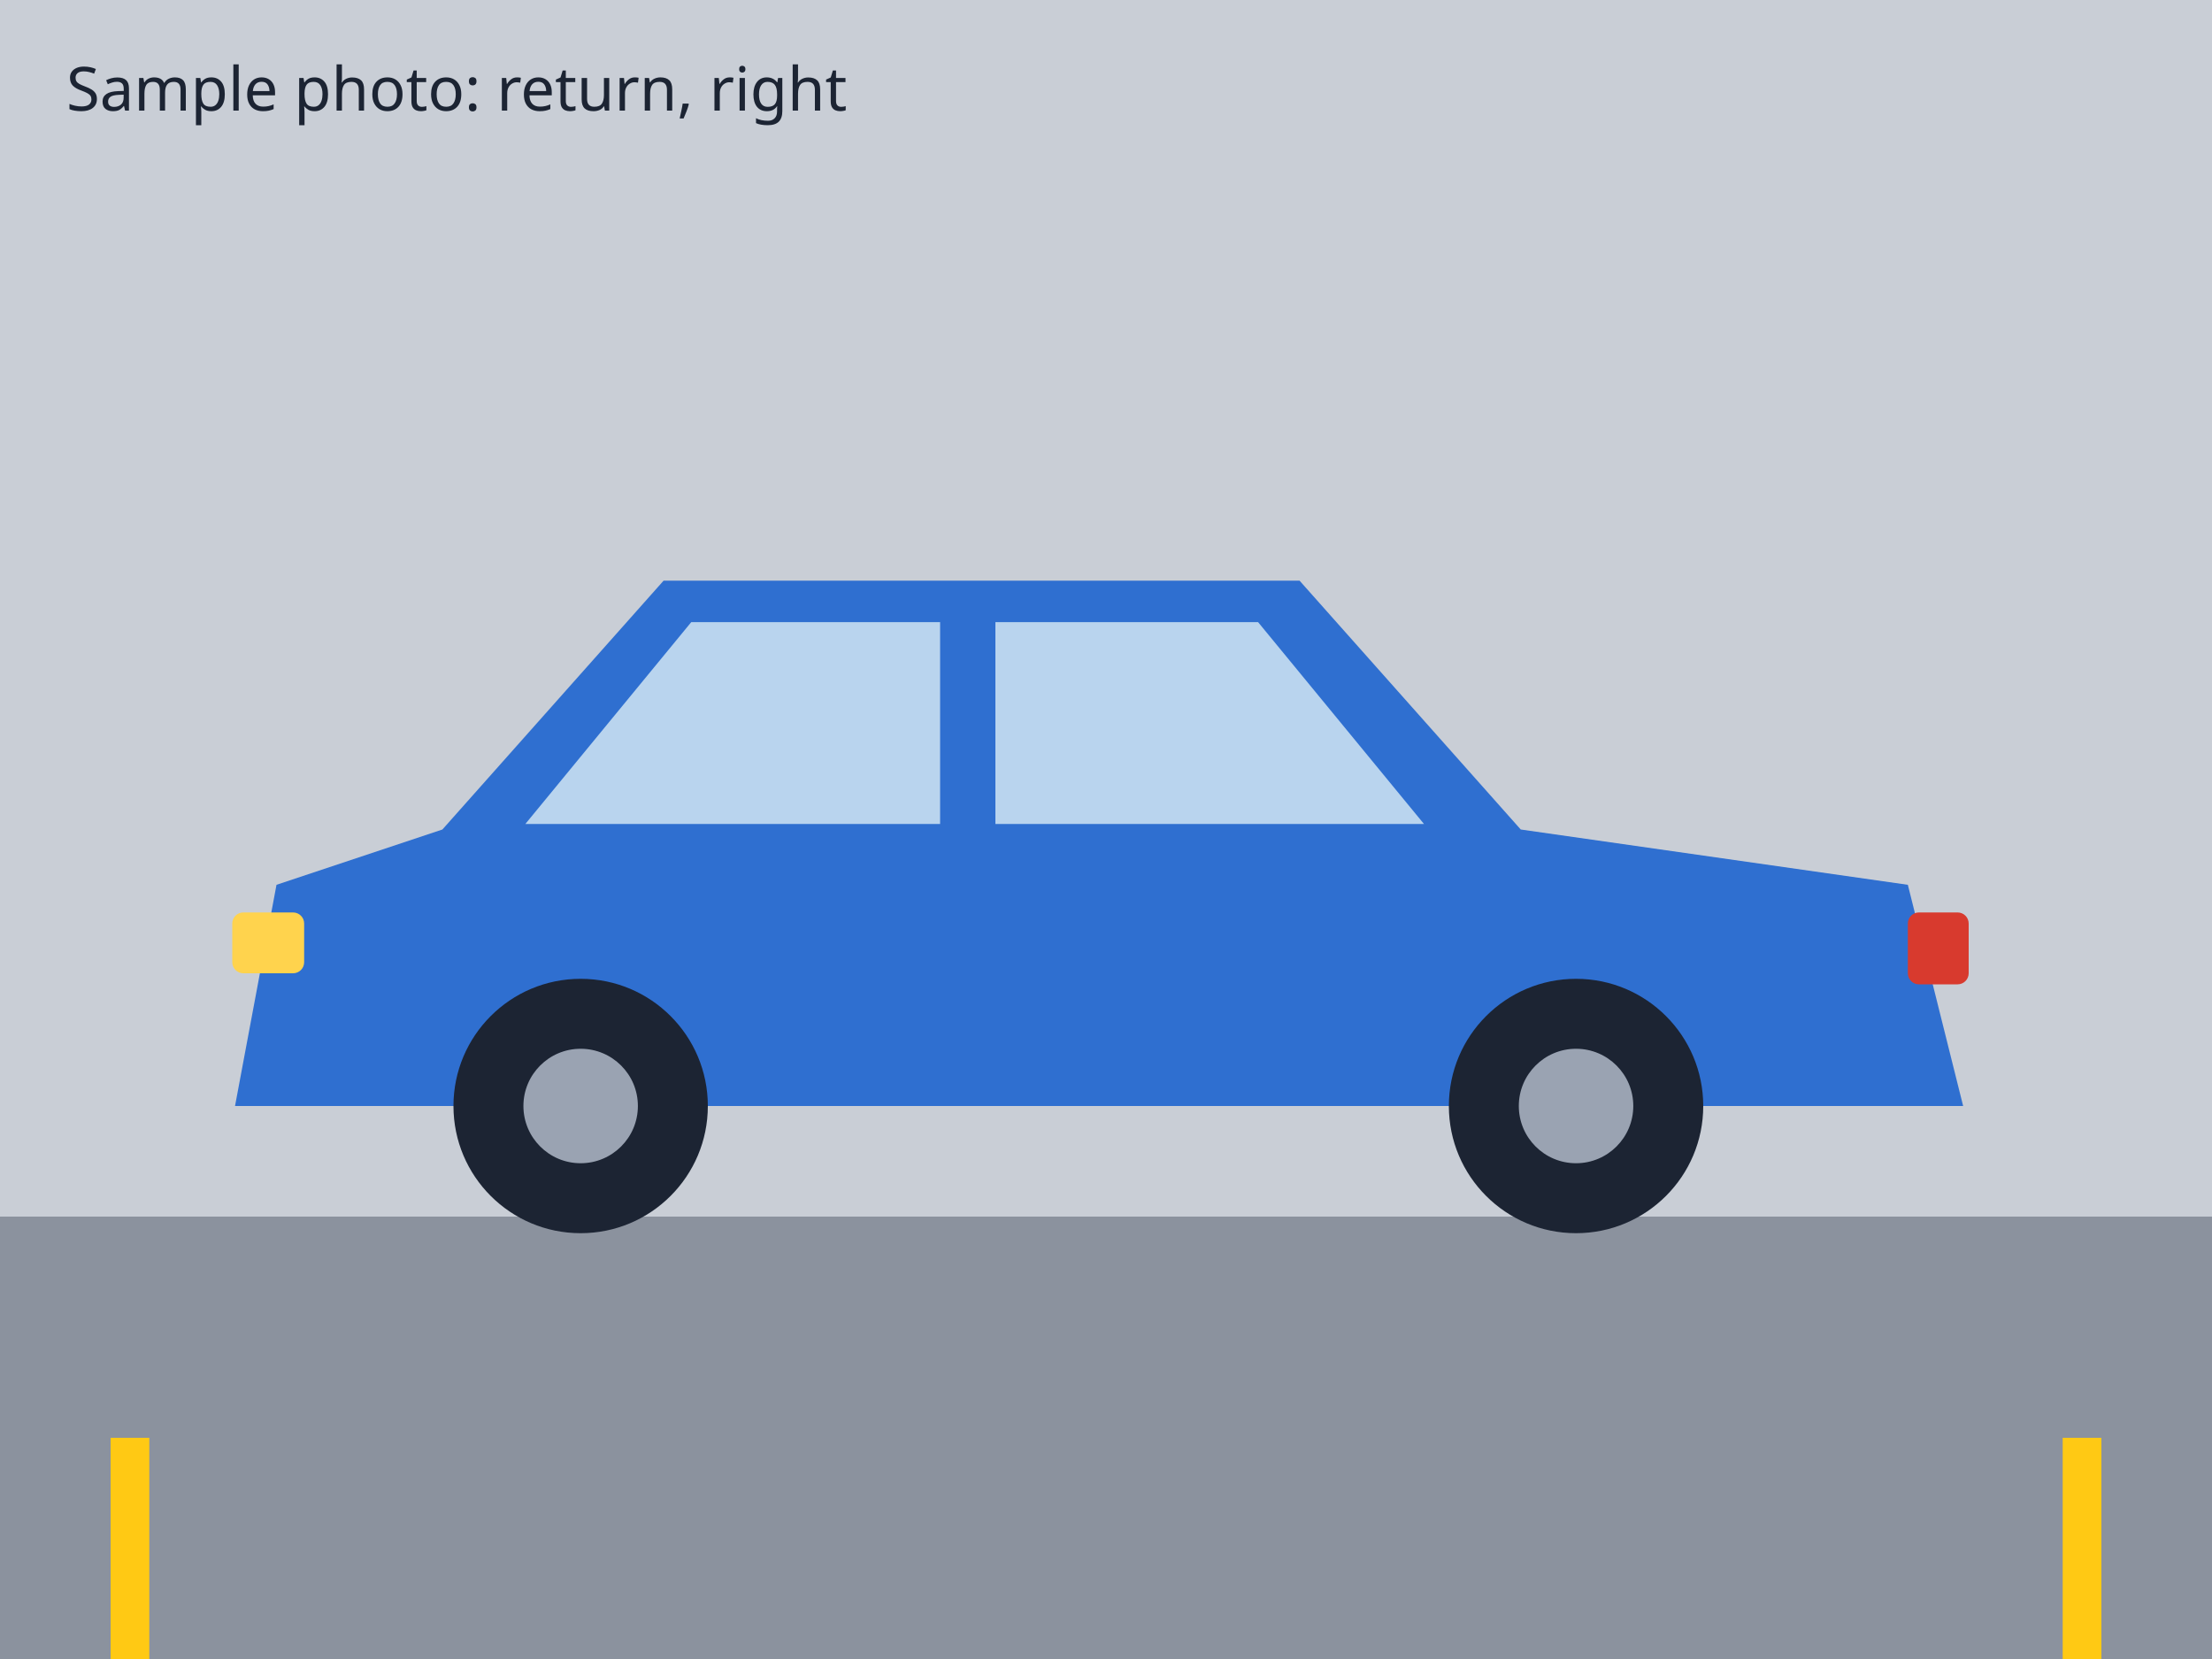
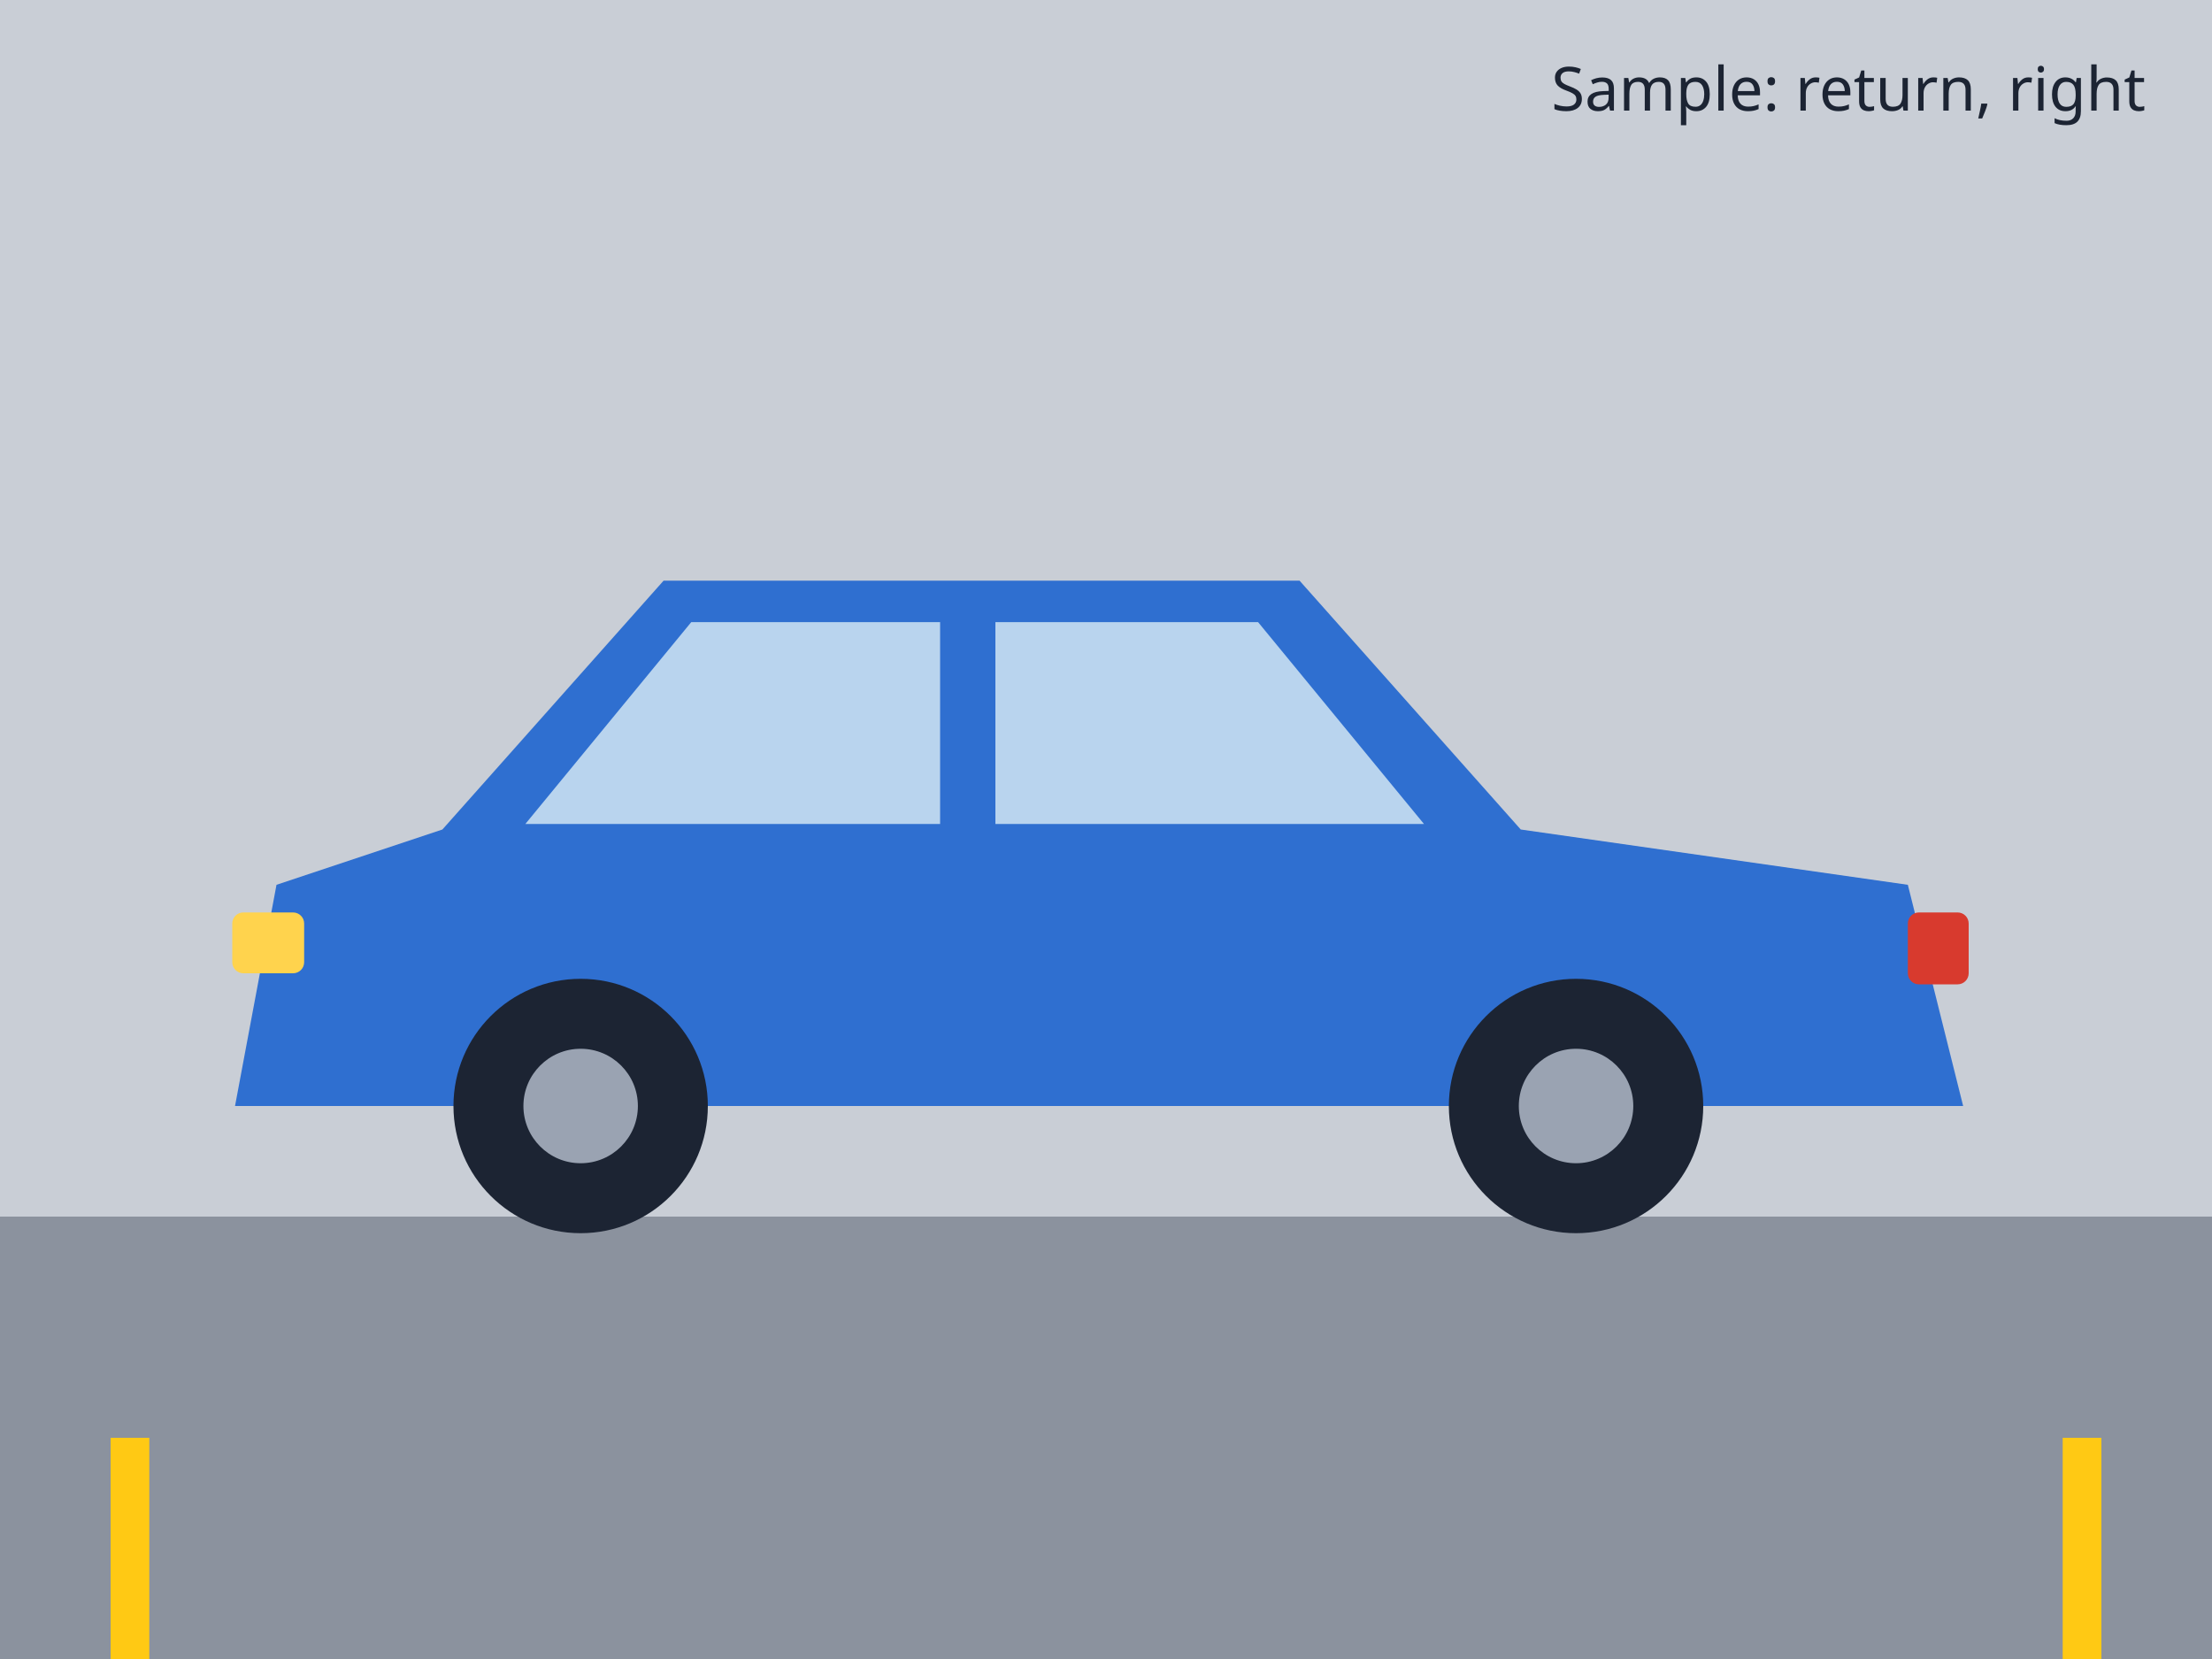
<svg xmlns="http://www.w3.org/2000/svg" width="800" height="600" viewBox="0 0 800 600">
  <rect width="800" height="600" fill="#c9ced6" />
  <rect y="440" width="800" height="160" fill="#8b929e" />
  <rect x="40" y="520" width="14" height="80" fill="#ffc914" />
  <rect x="746" y="520" width="14" height="80" fill="#ffc914" />
  <g transform="translate(800,0) scale(-1,1)">
    <path d="M90 400 L110 320 L250 300 L330 210 L560 210 L640 300 L700 320 L715 400 Z" fill="#2f6fd0" />
    <path d="M345 225 L440 225 L440 298 L285 298 Z M460 225 L550 225 L610 298 L460 298 Z" fill="#b9d4ee" />
    <rect x="690" y="330" width="26" height="22" rx="4" fill="#ffd34d" />
    <rect x="88" y="330" width="22" height="26" rx="4" fill="#d83a2e" />
    <circle cx="230" cy="400" r="46" fill="#1c2433" />
    <circle cx="230" cy="400" r="20.7" fill="#9aa3b2" />
    <circle cx="590" cy="400" r="46" fill="#1c2433" />
    <circle cx="590" cy="400" r="20.7" fill="#9aa3b2" />
  </g>
-   <text x="24" y="40" font-family="sans-serif" font-size="22" fill="#1c2433">Sample photo: return, right</text>
+   <text x="776" y="40" font-family="sans-serif" font-size="22" text-anchor="end" fill="#1c2433">Sample: return, right</text>
</svg>
